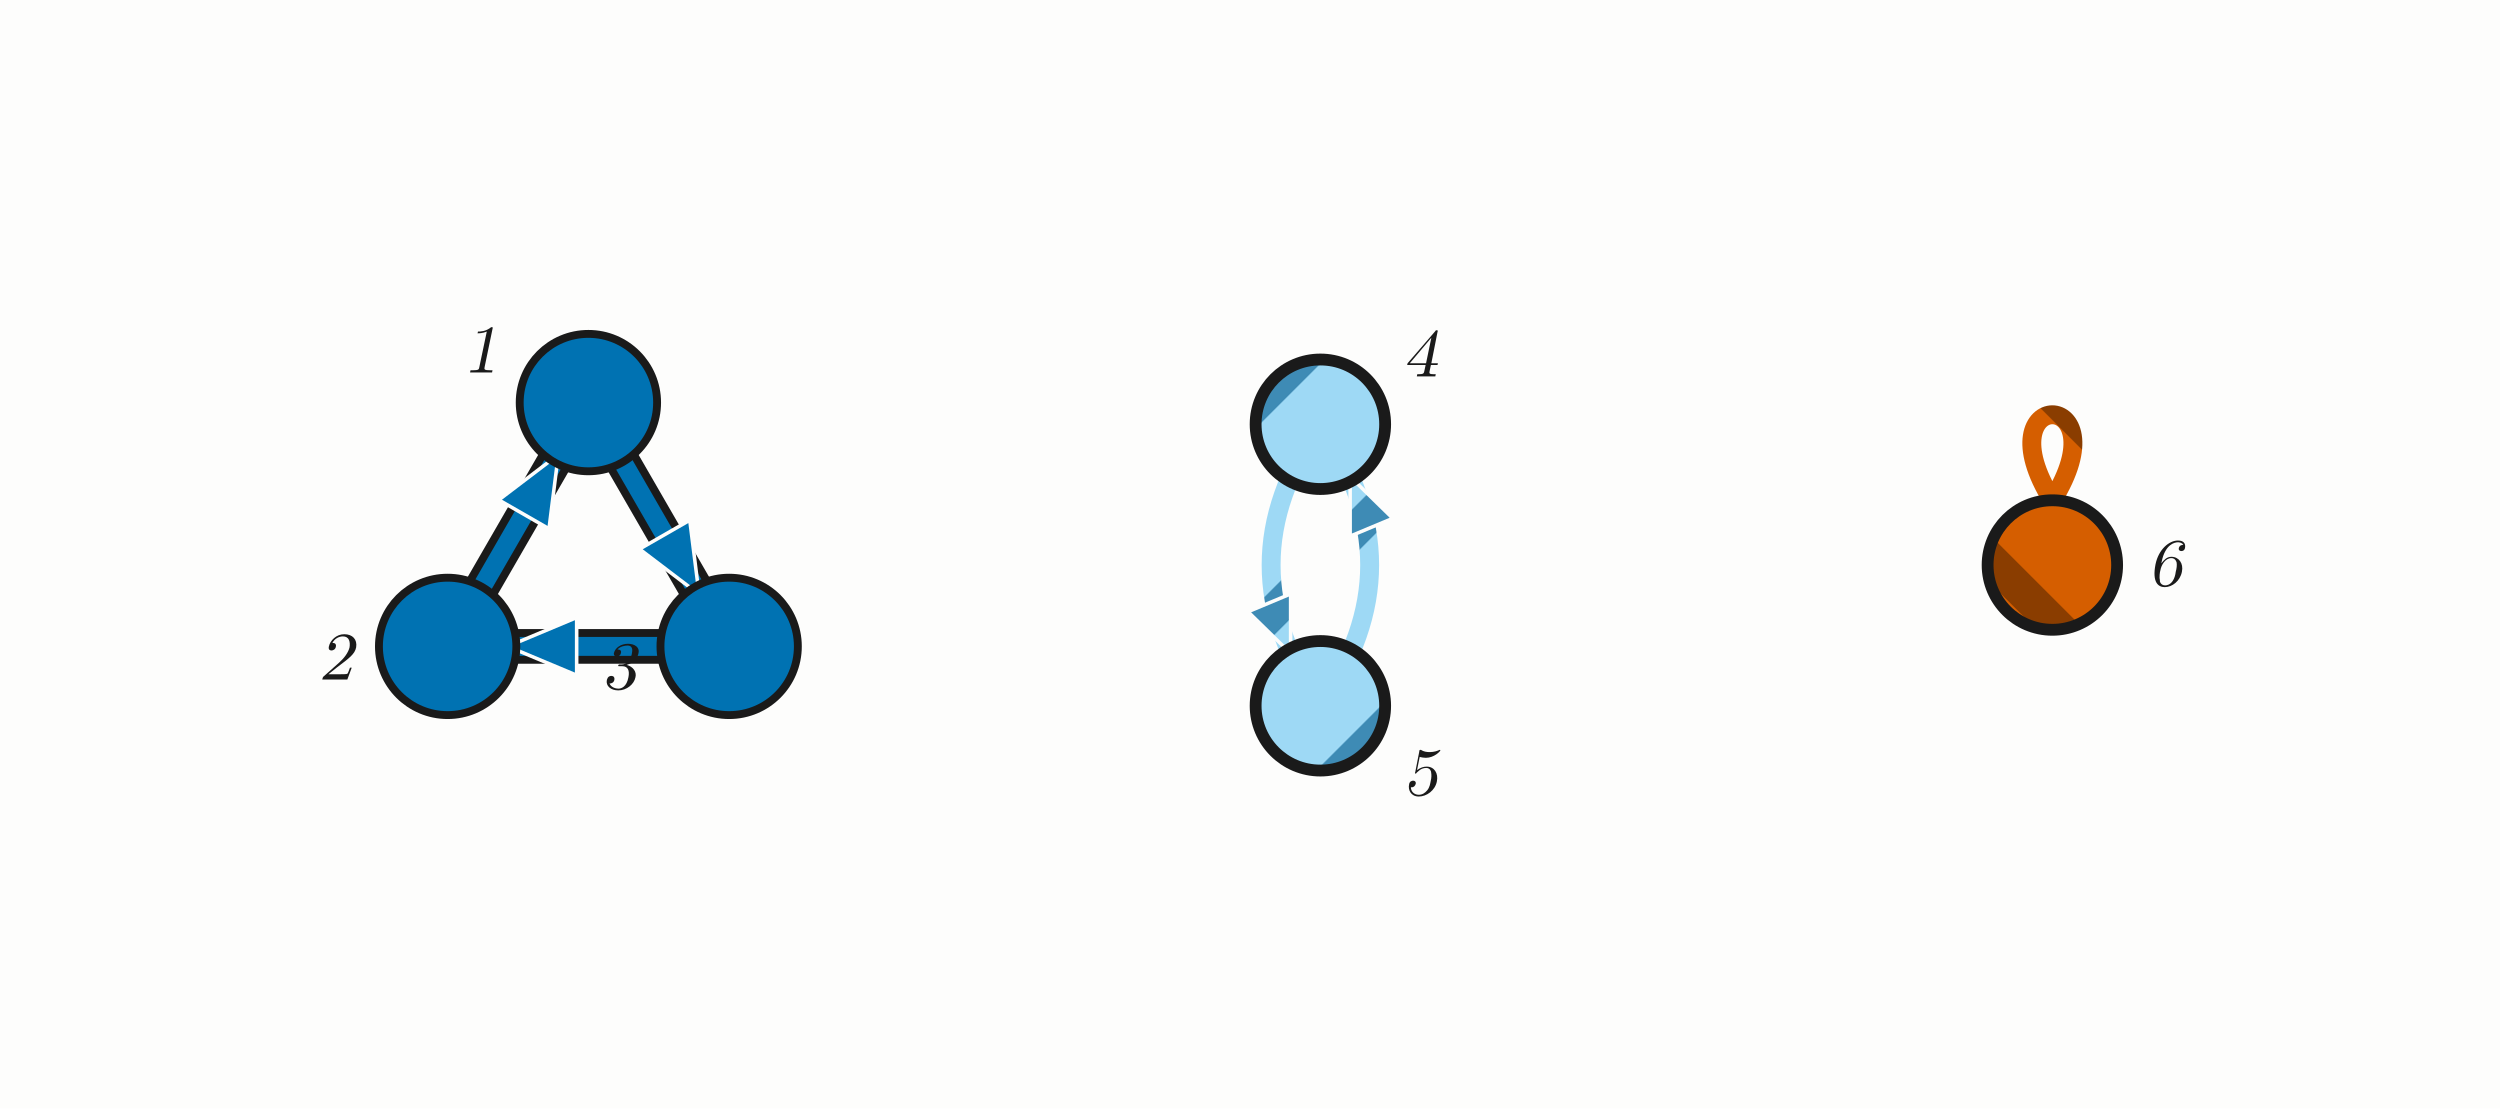
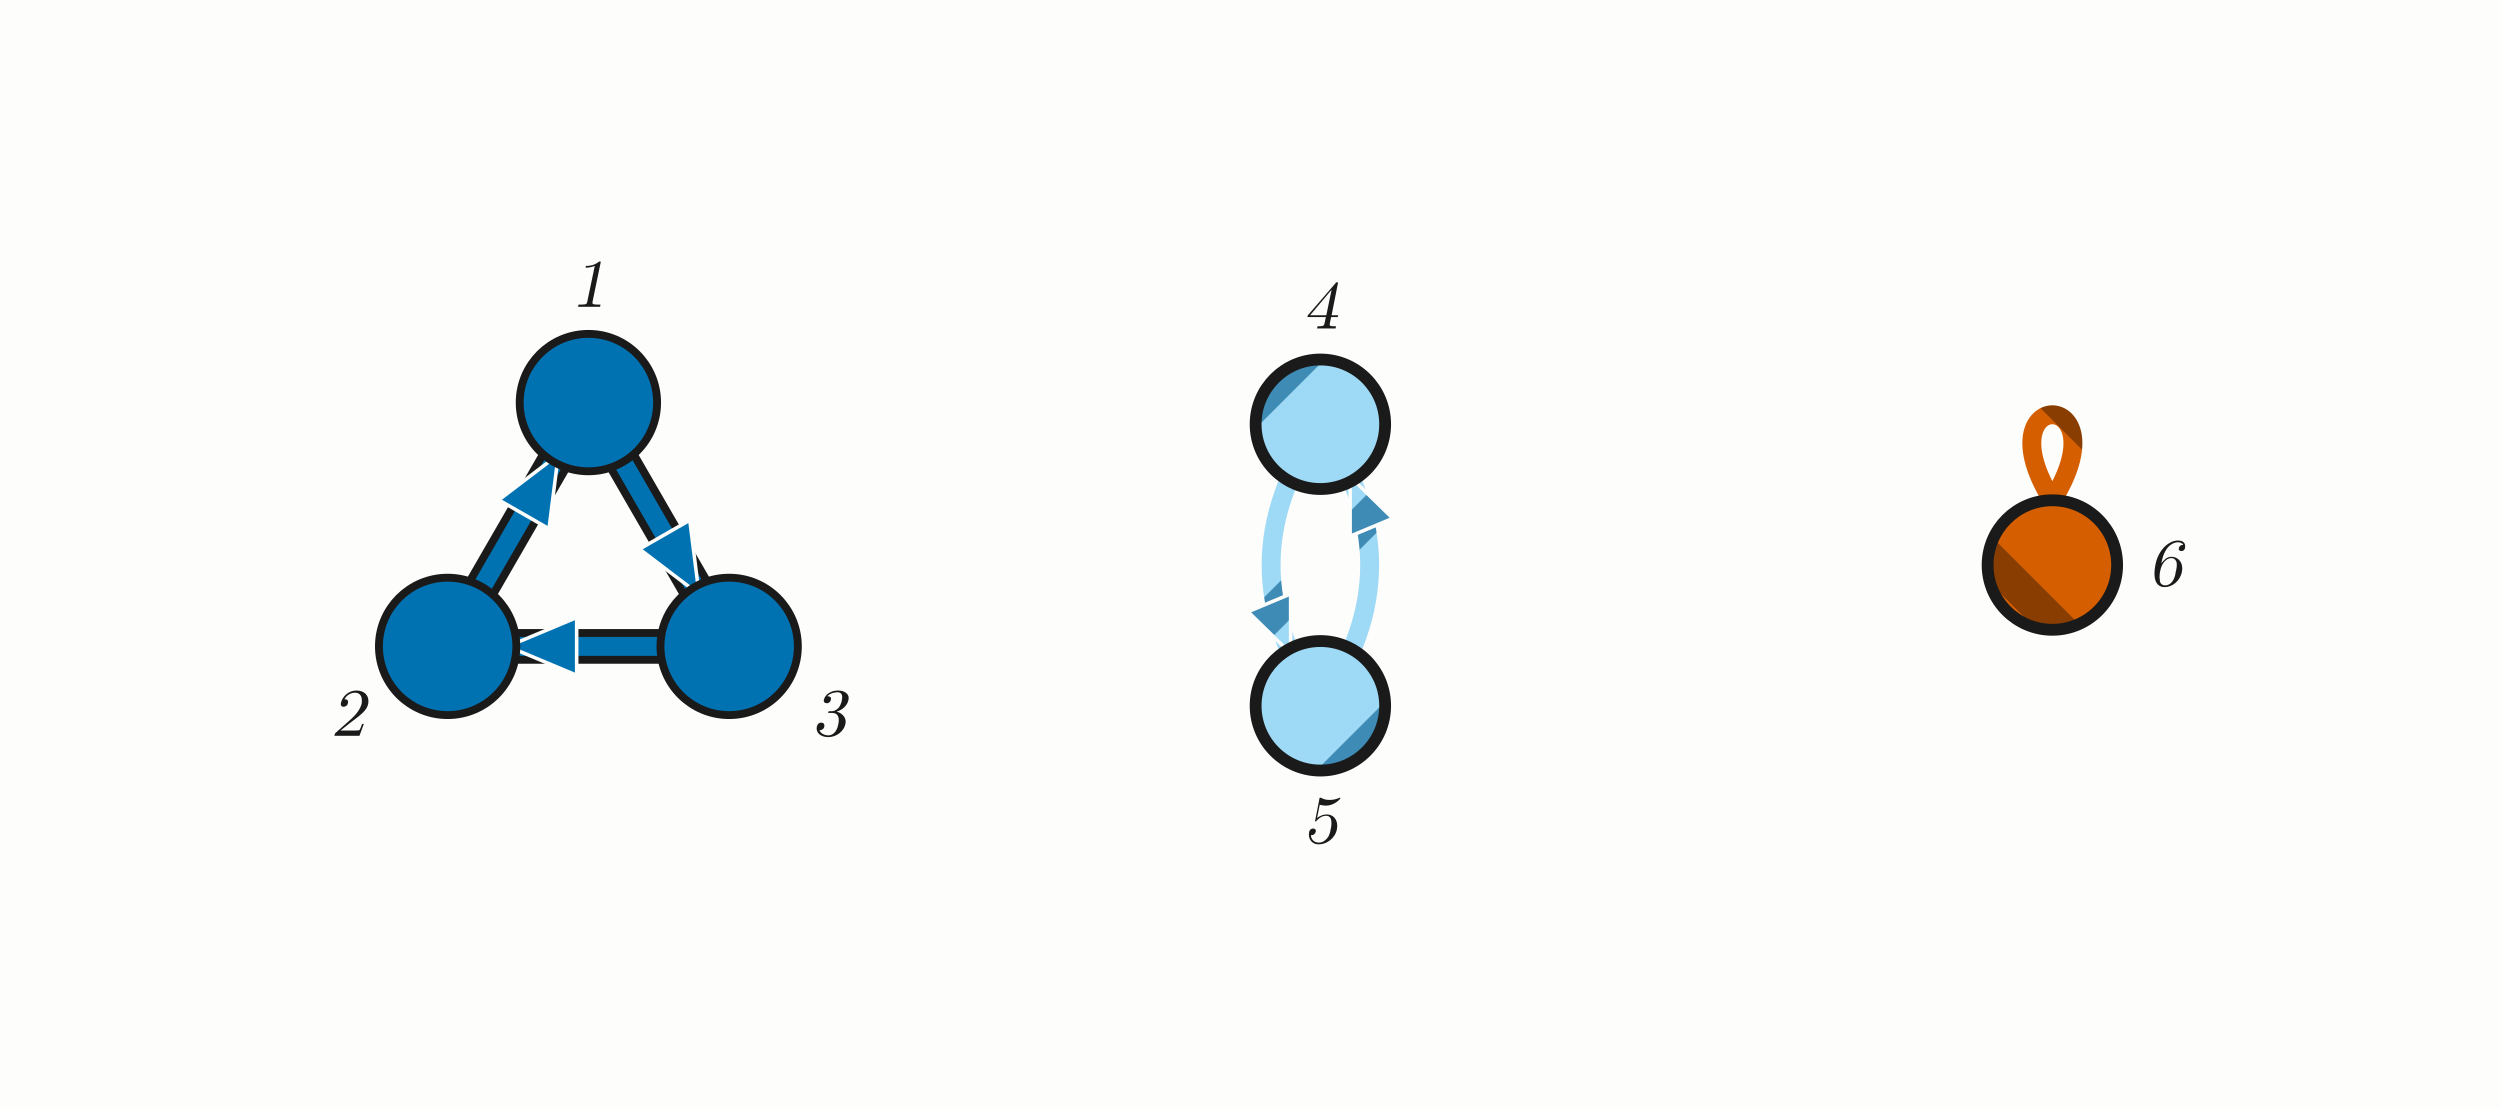
<svg xmlns="http://www.w3.org/2000/svg" viewBox="-46.9 -20.07 88.8 39.37">
  <rect fill="#FDFDFC" height="39.37" width="88.8" x="-46.9" y="-20.07" />
  <defs>
    <pattern height="8" id="cv-pat-1" patternUnits="userSpaceOnUse" width="8">
      <rect fill="#0072B2" height="8" width="8" />
    </pattern>
    <pattern height="8" id="cv-pat-2" patternUnits="userSpaceOnUse" width="8">
      <rect fill="#9ED9F5" height="8" width="8" />
      <line stroke="#3E8BB5" stroke-width="1.2" x1="0" x2="8" y1="8" y2="0" />
      <line stroke="#3E8BB5" stroke-width="1.2" x1="-1" x2="1" y1="1" y2="-1" />
      <line stroke="#3E8BB5" stroke-width="1.2" x1="7" x2="9" y1="9" y2="7" />
    </pattern>
    <pattern height="8" id="cv-pat-3" patternUnits="userSpaceOnUse" width="8">
      <rect fill="#D55E00" height="8" width="8" />
      <line stroke="#8A3D00" stroke-width="1.2" x1="0" x2="8" y1="0" y2="8" />
      <line stroke="#8A3D00" stroke-width="1.2" x1="-1" x2="1" y1="7" y2="9" />
      <line stroke="#8A3D00" stroke-width="1.2" x1="7" x2="9" y1="-1" y2="1" />
    </pattern>
    <pattern height="8" id="cv-pat-4" patternUnits="userSpaceOnUse" width="8">
      <rect fill="#009E73" height="8" width="8" />
      <circle cx="4" cy="4" fill="#006147" r="1.4" />
    </pattern>
    <pattern height="8" id="cv-pat-5" patternUnits="userSpaceOnUse" width="8">
      <rect fill="#E69F00" height="8" width="8" />
      <line stroke="#9A6B00" stroke-width="1.2" x1="0" x2="8" y1="4" y2="4" />
      <line stroke="#9A6B00" stroke-width="1.2" x1="4" x2="4" y1="0" y2="8" />
    </pattern>
    <pattern height="8" id="cv-pat-6" patternUnits="userSpaceOnUse" width="8">
      <rect fill="#CC79A7" height="8" width="8" />
      <line stroke="#8A4E70" stroke-width="1.2" x1="0" x2="8" y1="4" y2="4" />
    </pattern>
    <pattern height="8" id="cv-pat-7" patternUnits="userSpaceOnUse" width="8">
      <rect fill="#F0E442" height="8" width="8" />
      <line stroke="#9C9400" stroke-width="1.2" x1="4" x2="4" y1="0" y2="8" />
    </pattern>
    <pattern height="8" id="cv-pat-8" patternUnits="userSpaceOnUse" width="8">
      <rect fill="#3A3A3A" height="8" width="8" />
      <line stroke="#000000" stroke-width="1.2" x1="0" x2="8" y1="0" y2="8" />
      <line stroke="#000000" stroke-width="1.2" x1="0" x2="8" y1="8" y2="0" />
    </pattern>
  </defs>
  <g class="cv-edge-labels" />
  <g class="cv-edges">
    <path d="M0 -5Q-3.5 0 0 5" fill="none" stroke="url(#cv-pat-2)" stroke-linecap="round" stroke-width="0.672" />
    <path d="M0 5Q3.5 0 0 -5" fill="none" stroke="url(#cv-pat-2)" stroke-linecap="round" stroke-width="0.672" />
    <path d="M26 -2.3C23.47 -6.35 28.53 -6.35 26 -2.3" fill="none" stroke="url(#cv-pat-3)" stroke-linecap="round" stroke-width="0.672" />
    <path d="M-26 -5.77L-21 2.89" fill="none" stroke="#1A1A1A" stroke-linecap="round" stroke-width="1.232" />
    <path d="M-26 -5.77L-21 2.89" fill="none" stroke="url(#cv-pat-1)" stroke-linecap="round" stroke-width="0.672" />
    <path d="M-31 2.89L-26 -5.77" fill="none" stroke="#1A1A1A" stroke-linecap="round" stroke-width="1.232" />
    <path d="M-31 2.89L-26 -5.77" fill="none" stroke="url(#cv-pat-1)" stroke-linecap="round" stroke-width="0.672" />
    <path d="M-21 2.89L-31 2.89" fill="none" stroke="#1A1A1A" stroke-linecap="round" stroke-width="1.232" />
    <path d="M-21 2.89L-31 2.89" fill="none" stroke="url(#cv-pat-1)" stroke-linecap="round" stroke-width="0.672" />
    <polygon fill="url(#cv-pat-2)" paint-order="stroke" points="-1.12,2.99 -2.46,1.68 -1.12,1.12" stroke="#FDFDFC" stroke-linejoin="round" stroke-width="0.252" />
    <polygon fill="url(#cv-pat-2)" paint-order="stroke" points="1.12,-2.99 2.46,-1.68 1.12,-1.12" stroke="#FDFDFC" stroke-linejoin="round" stroke-width="0.252" />
    <polygon fill="url(#cv-pat-1)" paint-order="stroke" points="-22.15,0.9 -24.07,-0.56 -22.45,-1.49" stroke="#FDFDFC" stroke-linejoin="round" stroke-width="0.252" />
    <polygon fill="url(#cv-pat-1)" paint-order="stroke" points="-27.15,-3.78 -27.45,-1.39 -29.07,-2.32" stroke="#FDFDFC" stroke-linejoin="round" stroke-width="0.252" />
    <polygon fill="url(#cv-pat-1)" paint-order="stroke" points="-28.7,2.89 -26.48,1.96 -26.48,3.82" stroke="#FDFDFC" stroke-linejoin="round" stroke-width="0.252" />
  </g>
  <g class="cv-vertices">
    <circle cx="-26" cy="-5.77" fill="url(#cv-pat-1)" paint-order="stroke" r="2.3" stroke="#1A1A1A" stroke-width="0.56" />
-     <text dominant-baseline="auto" fill="#1A1A1A" font-family="'KaTeX_Main', 'Latin Modern Math', serif" font-size="2.415" font-style="italic" text-anchor="end" x="-29.23" y="-6.84">1</text>
+     <text dominant-baseline="auto" fill="#1A1A1A" font-family="'KaTeX_Main', 'Latin Modern Math', serif" font-size="2.415" font-style="italic" text-anchor="middle" x="-26" y="-9.17">1</text>
    <circle cx="-31" cy="2.89" fill="url(#cv-pat-1)" paint-order="stroke" r="2.3" stroke="#1A1A1A" stroke-width="0.56" />
-     <text dominant-baseline="central" fill="#1A1A1A" font-family="'KaTeX_Main', 'Latin Modern Math', serif" font-size="2.415" font-style="italic" text-anchor="end" x="-34.37" y="3.33">2</text>
+     <text dominant-baseline="hanging" fill="#1A1A1A" font-family="'KaTeX_Main', 'Latin Modern Math', serif" font-size="2.415" font-style="italic" text-anchor="end" x="-33.94" y="4.59">2</text>
    <circle cx="-21" cy="2.89" fill="url(#cv-pat-1)" paint-order="stroke" r="2.3" stroke="#1A1A1A" stroke-width="0.56" />
-     <text dominant-baseline="central" fill="#1A1A1A" font-family="'KaTeX_Main', 'Latin Modern Math', serif" font-size="2.415" font-style="italic" text-anchor="end" x="-24.31" y="3.67">3</text>
+     <text dominant-baseline="hanging" fill="#1A1A1A" font-family="'KaTeX_Main', 'Latin Modern Math', serif" font-size="2.415" font-style="italic" text-anchor="start" x="-18.06" y="4.59">3</text>
    <circle cx="0" cy="-5" fill="url(#cv-pat-2)" r="2.3" stroke="#1A1A1A" stroke-width="0.42" />
-     <text dominant-baseline="auto" fill="#1A1A1A" font-family="'KaTeX_Main', 'Latin Modern Math', serif" font-size="2.415" font-style="italic" text-anchor="start" x="2.94" y="-6.7">4</text>
+     <text dominant-baseline="auto" fill="#1A1A1A" font-family="'KaTeX_Main', 'Latin Modern Math', serif" font-size="2.415" font-style="italic" text-anchor="middle" x="0" y="-8.4">4</text>
    <circle cx="0" cy="5" fill="url(#cv-pat-2)" r="2.3" stroke="#1A1A1A" stroke-width="0.42" />
-     <text dominant-baseline="hanging" fill="#1A1A1A" font-family="'KaTeX_Main', 'Latin Modern Math', serif" font-size="2.415" font-style="italic" text-anchor="start" x="2.95" y="6.7">5</text>
+     <text dominant-baseline="hanging" fill="#1A1A1A" font-family="'KaTeX_Main', 'Latin Modern Math', serif" font-size="2.415" font-style="italic" text-anchor="middle" x="0" y="8.4">5</text>
    <circle cx="26" cy="0" fill="url(#cv-pat-3)" r="2.3" stroke="#1A1A1A" stroke-width="0.42" />
    <text dominant-baseline="central" fill="#1A1A1A" font-family="'KaTeX_Main', 'Latin Modern Math', serif" font-size="2.415" font-style="italic" text-anchor="start" x="29.4" y="0">6</text>
  </g>
</svg>
